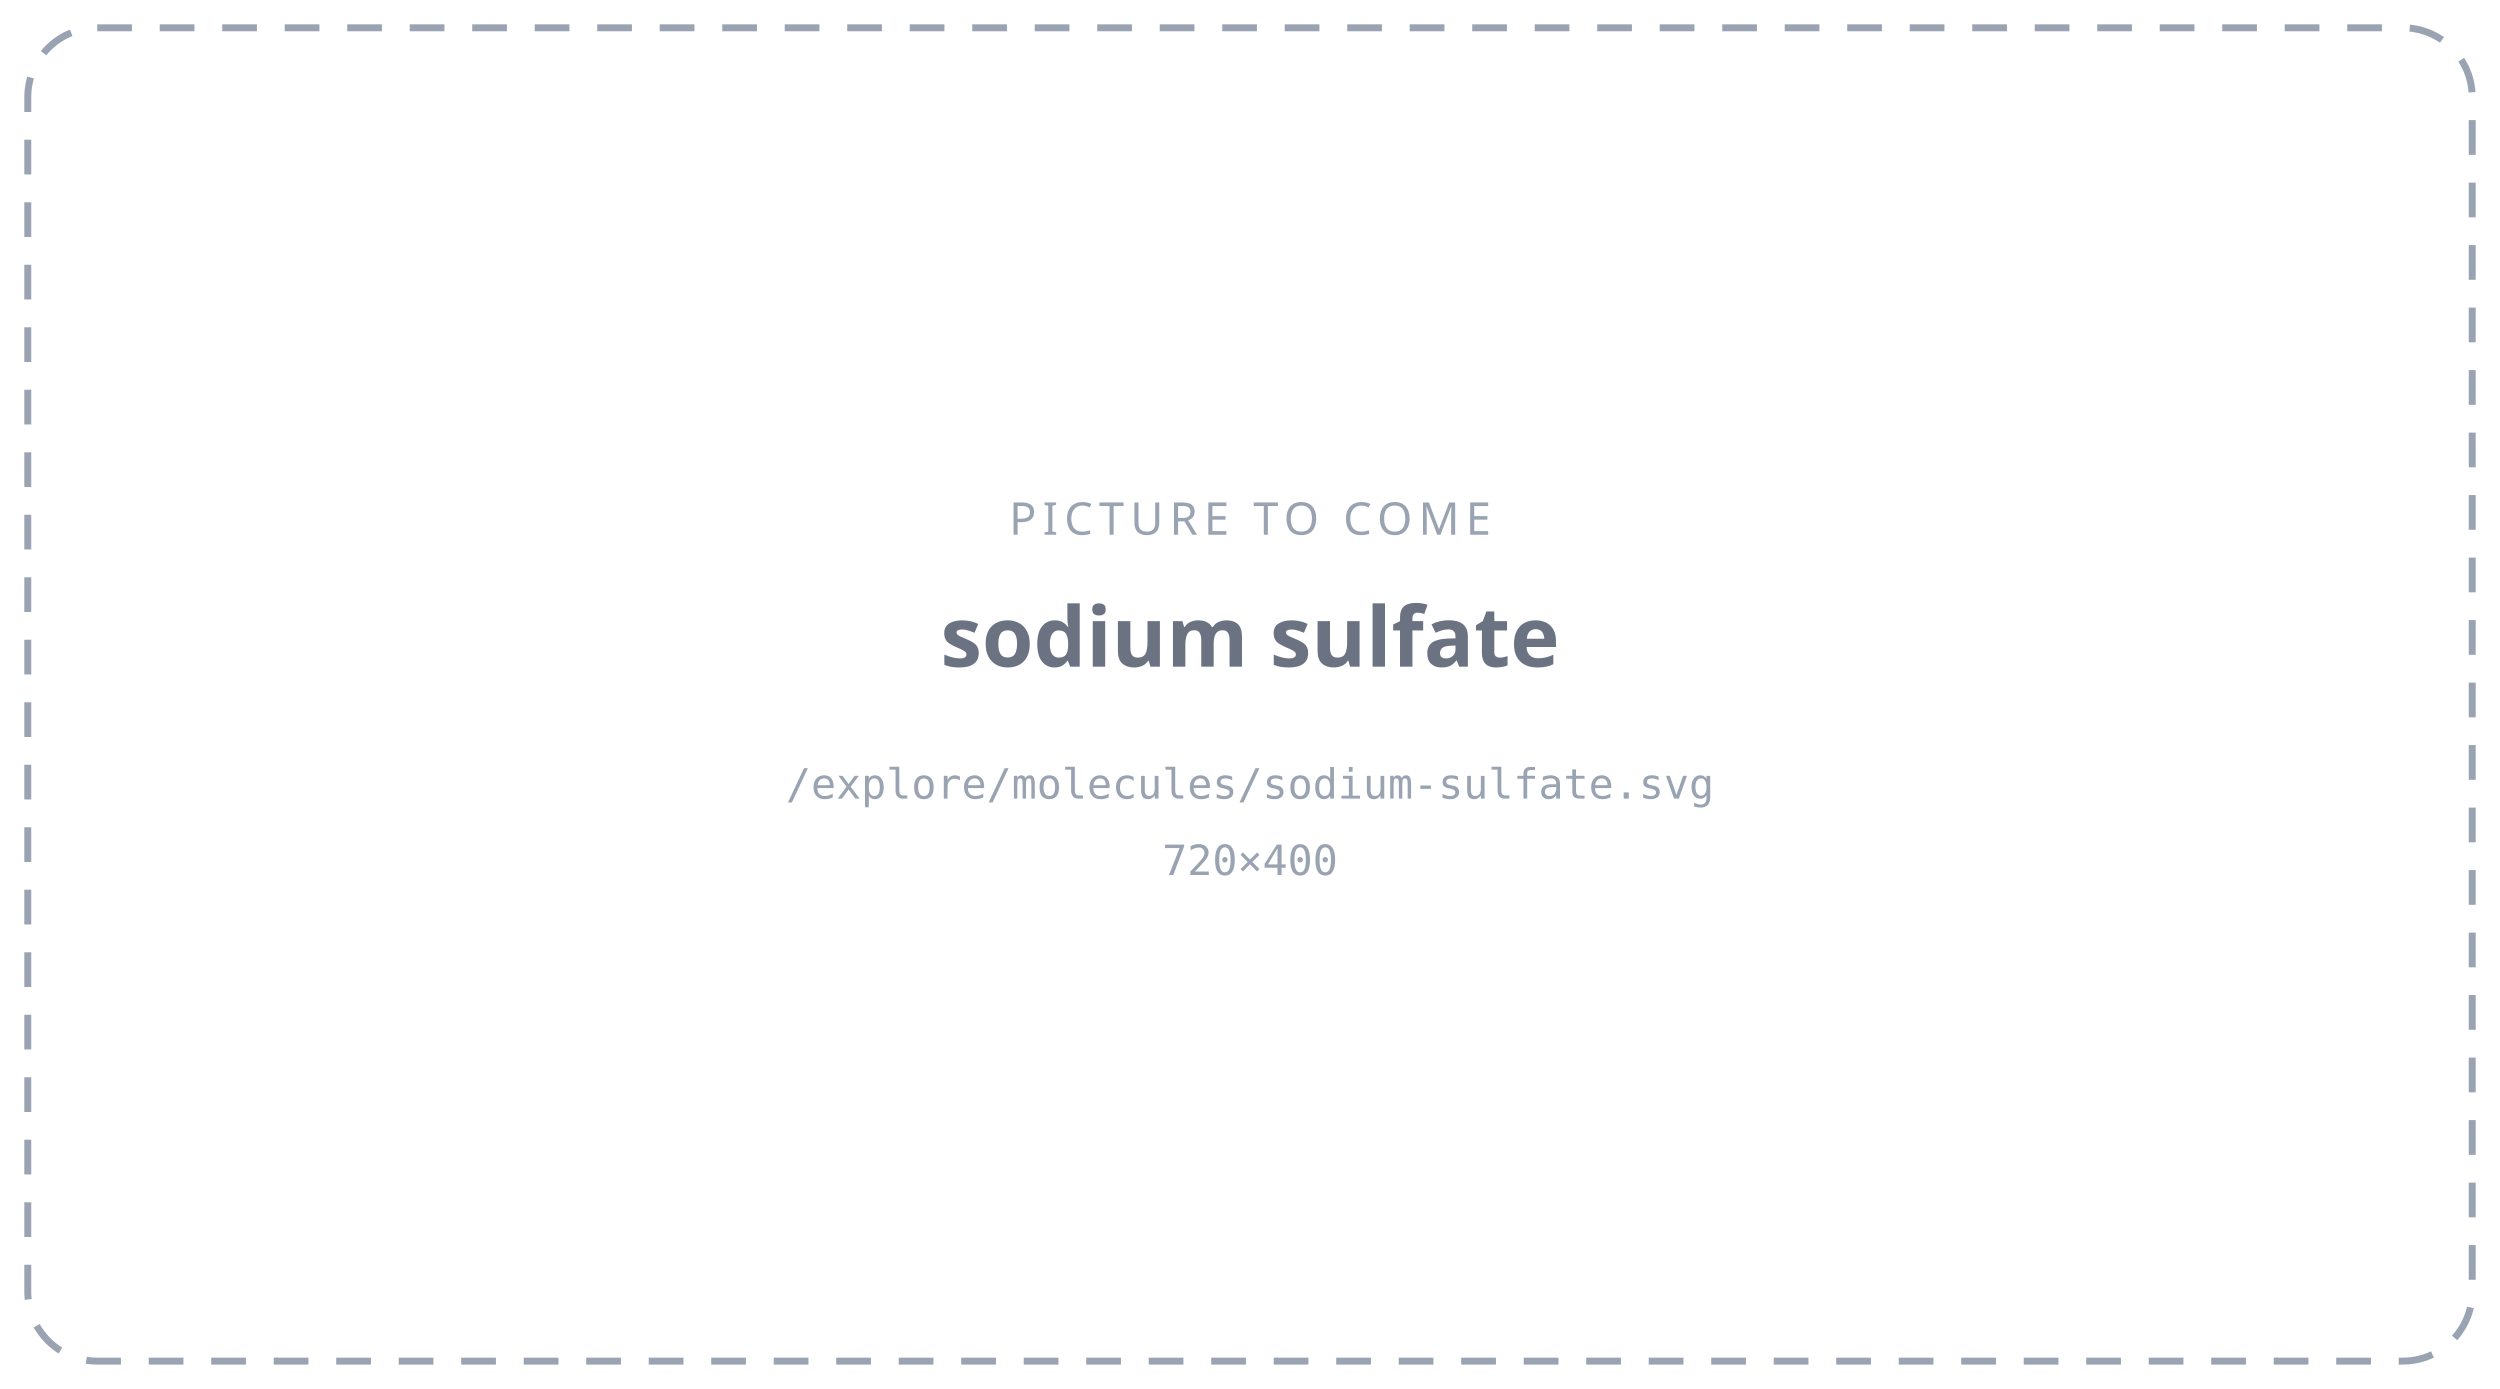
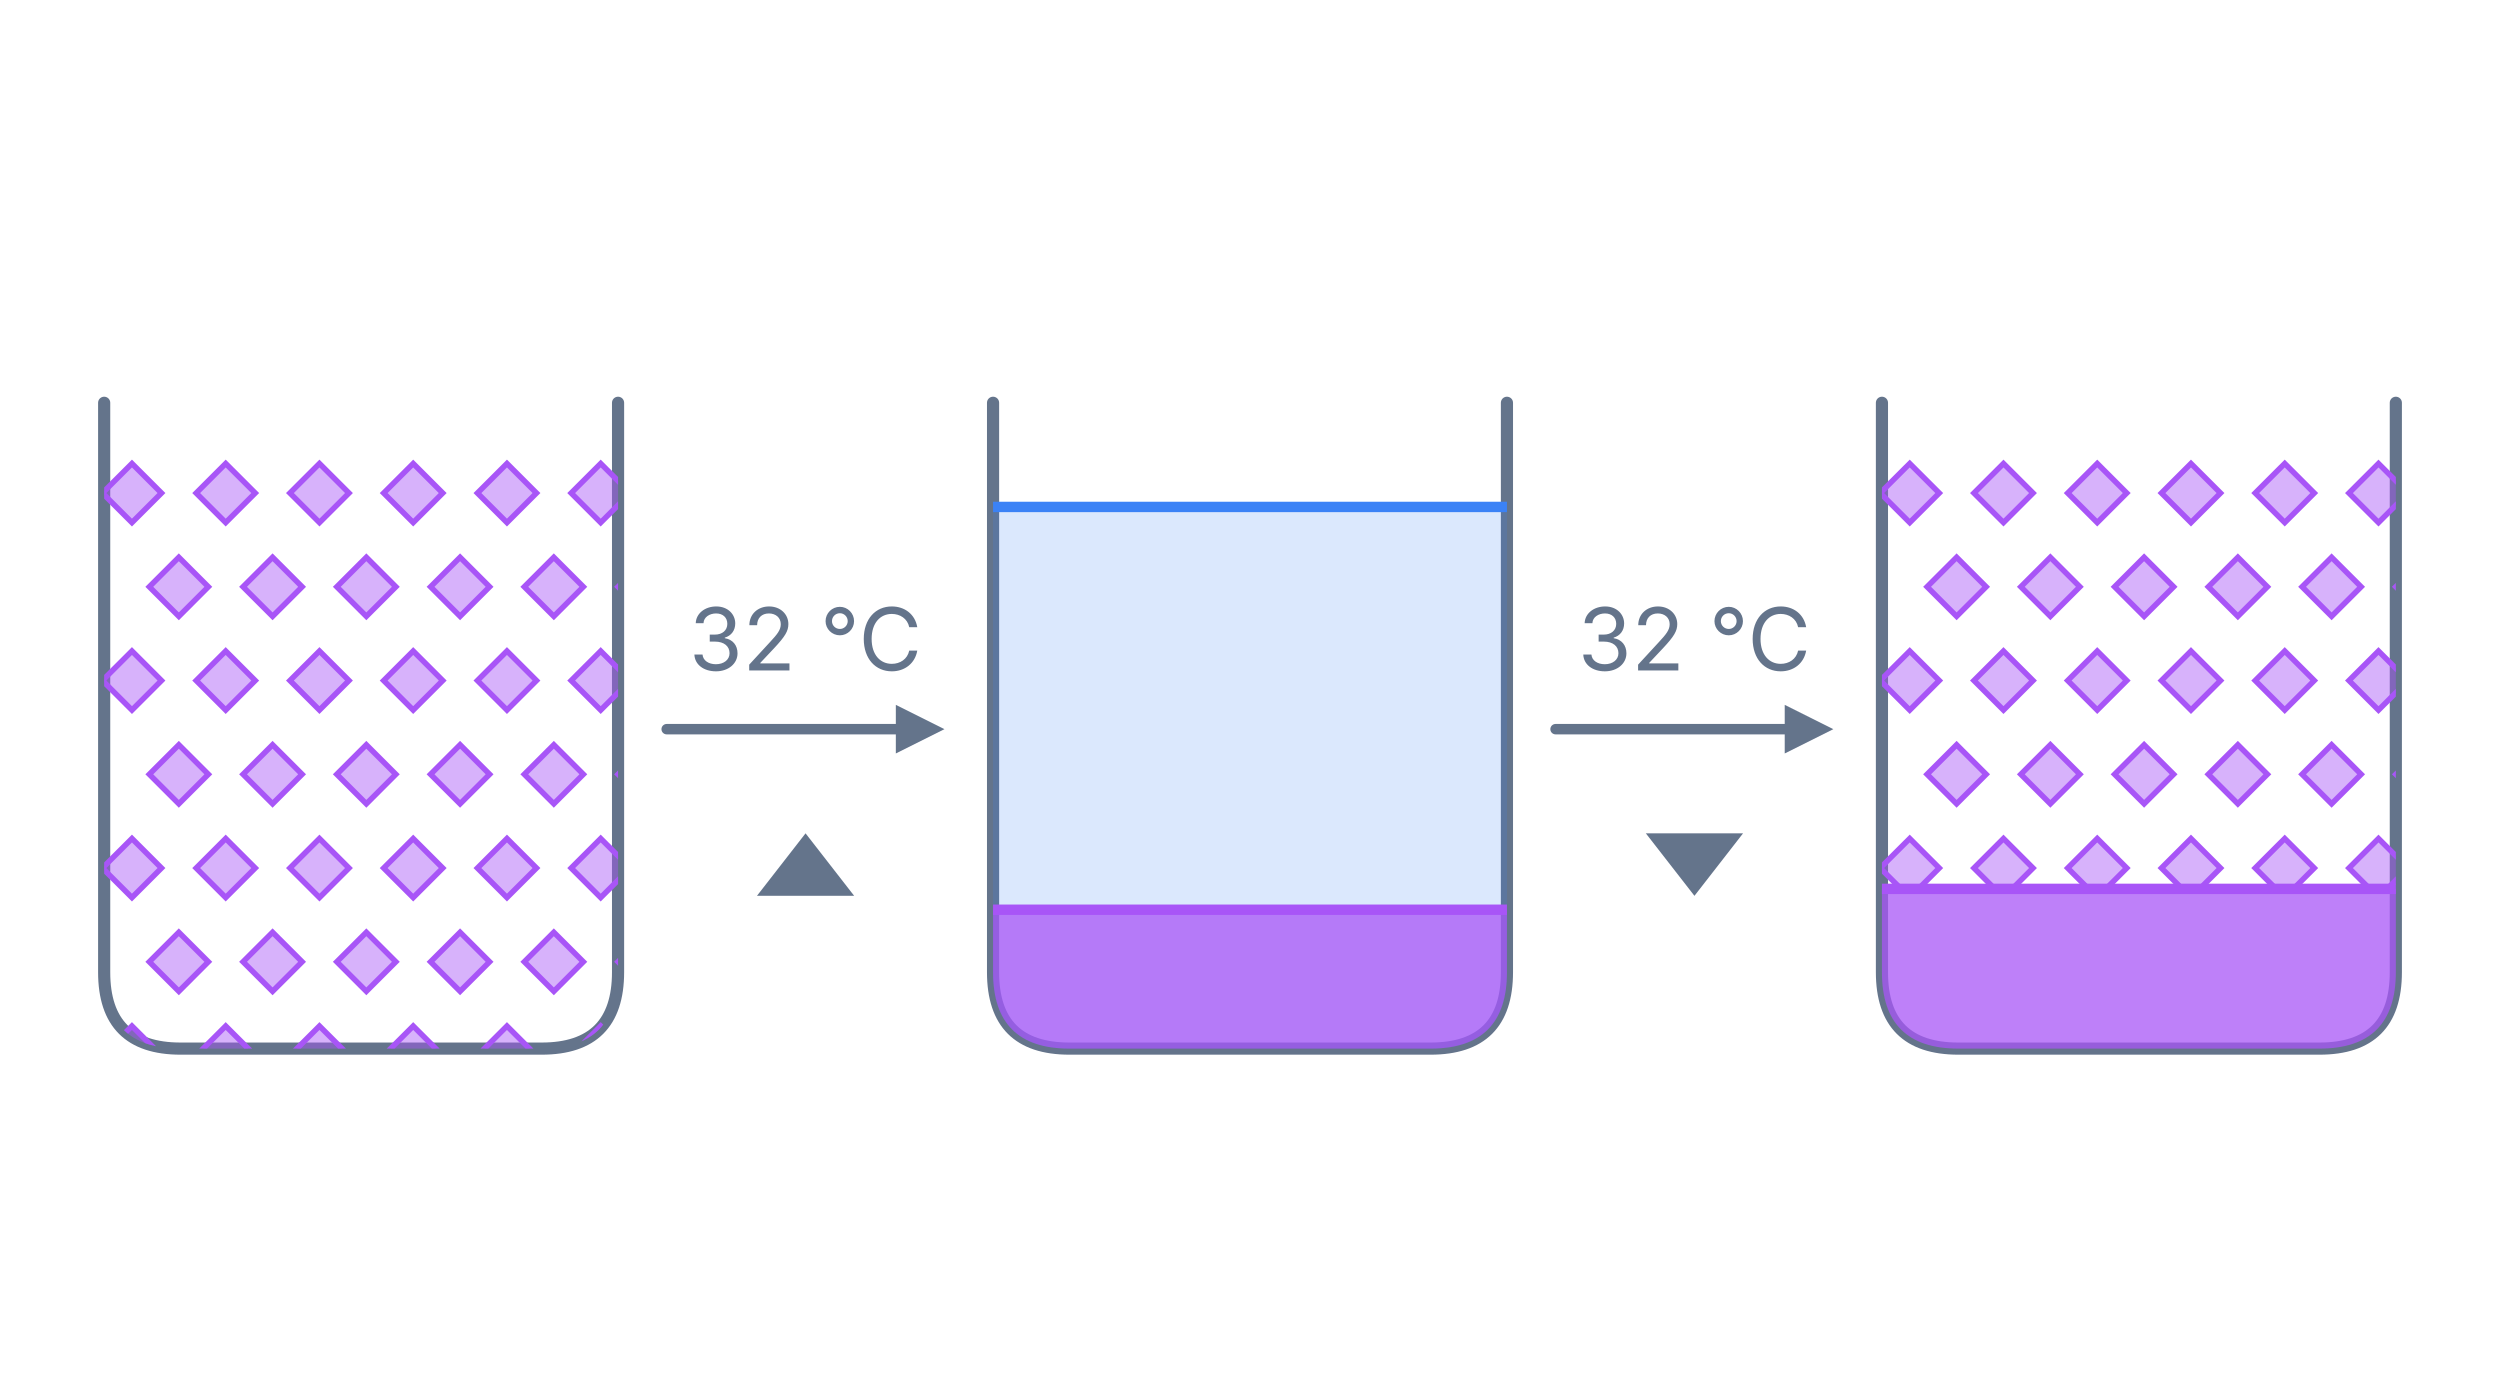
- <svg xmlns="http://www.w3.org/2000/svg" viewBox="0 0 720 400" width="720" height="400" role="img" aria-label="Placeholder">
-   <rect x="8" y="8" width="704" height="384" rx="20" fill="none" stroke="#9aa3b2" stroke-width="2" stroke-dasharray="10 8" />
-   <text x="360" y="154" text-anchor="middle" font-family="system-ui, sans-serif" font-size="13" letter-spacing="1.8" fill="#9aa3b2">PICTURE TO COME</text>
-   <text x="360" y="192" text-anchor="middle" font-family="system-ui, sans-serif" font-size="24" font-weight="700" fill="#6b7382">sodium sulfate</text>
-   <text x="360" y="230" text-anchor="middle" font-family="ui-monospace, monospace" font-size="12" fill="#9aa3b2">/explore/molecules/sodium-sulfate.svg</text>
-   <text x="360" y="252" text-anchor="middle" font-family="ui-monospace, monospace" font-size="12" fill="#9aa3b2">720×400</text>
+ <svg xmlns="http://www.w3.org/2000/svg" viewBox="0 0 720 400" width="720" height="400" id="sodium-sulfate" role="img">
+   <style>
+     #sodium-sulfate text { font-family: system-ui, -apple-system, "Segoe UI", sans-serif; }
+     #sodium-sulfate line { stroke-linecap: round; }
+     #sodium-sulfate polygon { stroke-linejoin: round; }
+   </style>
+   <clipPath id="jar0">
+     <path d="M 30 116 L 30 280 Q 30 302 52 302 L 156 302 Q 178 302 178 280 L 178 116 Z" />
+   </clipPath>
+   <path d="M 30 116 L 30 280 Q 30 302 52 302 L 156 302 Q 178 302 178 280 L 178 116" fill="none" stroke="#64748b" stroke-width="3.5" stroke-linecap="round" />
+   <clipPath id="crop0">
+     <rect x="30" y="116" width="148" height="186" />
+   </clipPath>
+   <g clip-path="url(#jar0)">
+     <g clip-path="url(#crop0)">
+       <path d="M 38 133.5 L 46.5 142 L 38 150.5 L 29.5 142 Z" fill="#a855f7" fill-opacity="0.45" stroke="#a855f7" stroke-width="1.6" />
+       <path d="M 65 133.5 L 73.5 142 L 65 150.5 L 56.5 142 Z" fill="#a855f7" fill-opacity="0.45" stroke="#a855f7" stroke-width="1.6" />
+       <path d="M 92 133.5 L 100.5 142 L 92 150.5 L 83.5 142 Z" fill="#a855f7" fill-opacity="0.45" stroke="#a855f7" stroke-width="1.6" />
+       <path d="M 119 133.5 L 127.5 142 L 119 150.5 L 110.5 142 Z" fill="#a855f7" fill-opacity="0.45" stroke="#a855f7" stroke-width="1.6" />
+       <path d="M 146 133.5 L 154.5 142 L 146 150.5 L 137.5 142 Z" fill="#a855f7" fill-opacity="0.45" stroke="#a855f7" stroke-width="1.6" />
+       <path d="M 173 133.5 L 181.5 142 L 173 150.5 L 164.5 142 Z" fill="#a855f7" fill-opacity="0.45" stroke="#a855f7" stroke-width="1.6" />
+       <path d="M 200 133.5 L 208.5 142 L 200 150.5 L 191.5 142 Z" fill="#a855f7" fill-opacity="0.45" stroke="#a855f7" stroke-width="1.6" />
+       <path d="M 51.5 160.5 L 60 169 L 51.5 177.5 L 43 169 Z" fill="#a855f7" fill-opacity="0.45" stroke="#a855f7" stroke-width="1.6" />
+       <path d="M 78.5 160.5 L 87 169 L 78.5 177.5 L 70 169 Z" fill="#a855f7" fill-opacity="0.45" stroke="#a855f7" stroke-width="1.6" />
+       <path d="M 105.5 160.5 L 114 169 L 105.5 177.5 L 97 169 Z" fill="#a855f7" fill-opacity="0.45" stroke="#a855f7" stroke-width="1.6" />
+       <path d="M 132.5 160.5 L 141 169 L 132.5 177.5 L 124 169 Z" fill="#a855f7" fill-opacity="0.45" stroke="#a855f7" stroke-width="1.6" />
+       <path d="M 159.5 160.5 L 168 169 L 159.5 177.5 L 151 169 Z" fill="#a855f7" fill-opacity="0.45" stroke="#a855f7" stroke-width="1.6" />
+       <path d="M 186.5 160.5 L 195 169 L 186.5 177.5 L 178 169 Z" fill="#a855f7" fill-opacity="0.45" stroke="#a855f7" stroke-width="1.6" />
+       <path d="M 213.5 160.5 L 222 169 L 213.5 177.5 L 205 169 Z" fill="#a855f7" fill-opacity="0.45" stroke="#a855f7" stroke-width="1.6" />
+       <path d="M 38 187.5 L 46.5 196 L 38 204.5 L 29.5 196 Z" fill="#a855f7" fill-opacity="0.45" stroke="#a855f7" stroke-width="1.6" />
+       <path d="M 65 187.5 L 73.5 196 L 65 204.5 L 56.5 196 Z" fill="#a855f7" fill-opacity="0.45" stroke="#a855f7" stroke-width="1.6" />
+       <path d="M 92 187.5 L 100.5 196 L 92 204.5 L 83.5 196 Z" fill="#a855f7" fill-opacity="0.45" stroke="#a855f7" stroke-width="1.6" />
+       <path d="M 119 187.5 L 127.5 196 L 119 204.5 L 110.5 196 Z" fill="#a855f7" fill-opacity="0.45" stroke="#a855f7" stroke-width="1.6" />
+       <path d="M 146 187.5 L 154.5 196 L 146 204.5 L 137.5 196 Z" fill="#a855f7" fill-opacity="0.45" stroke="#a855f7" stroke-width="1.6" />
+       <path d="M 173 187.5 L 181.5 196 L 173 204.5 L 164.5 196 Z" fill="#a855f7" fill-opacity="0.45" stroke="#a855f7" stroke-width="1.6" />
+       <path d="M 200 187.5 L 208.5 196 L 200 204.5 L 191.5 196 Z" fill="#a855f7" fill-opacity="0.45" stroke="#a855f7" stroke-width="1.6" />
+       <path d="M 51.5 214.5 L 60 223 L 51.5 231.5 L 43 223 Z" fill="#a855f7" fill-opacity="0.45" stroke="#a855f7" stroke-width="1.6" />
+       <path d="M 78.5 214.5 L 87 223 L 78.5 231.5 L 70 223 Z" fill="#a855f7" fill-opacity="0.45" stroke="#a855f7" stroke-width="1.6" />
+       <path d="M 105.5 214.5 L 114 223 L 105.5 231.5 L 97 223 Z" fill="#a855f7" fill-opacity="0.45" stroke="#a855f7" stroke-width="1.6" />
+       <path d="M 132.5 214.5 L 141 223 L 132.5 231.5 L 124 223 Z" fill="#a855f7" fill-opacity="0.45" stroke="#a855f7" stroke-width="1.6" />
+       <path d="M 159.5 214.5 L 168 223 L 159.5 231.5 L 151 223 Z" fill="#a855f7" fill-opacity="0.45" stroke="#a855f7" stroke-width="1.6" />
+       <path d="M 186.5 214.5 L 195 223 L 186.5 231.5 L 178 223 Z" fill="#a855f7" fill-opacity="0.45" stroke="#a855f7" stroke-width="1.6" />
+       <path d="M 213.5 214.5 L 222 223 L 213.5 231.5 L 205 223 Z" fill="#a855f7" fill-opacity="0.45" stroke="#a855f7" stroke-width="1.6" />
+       <path d="M 38 241.5 L 46.5 250 L 38 258.5 L 29.5 250 Z" fill="#a855f7" fill-opacity="0.45" stroke="#a855f7" stroke-width="1.6" />
+       <path d="M 65 241.5 L 73.5 250 L 65 258.5 L 56.5 250 Z" fill="#a855f7" fill-opacity="0.45" stroke="#a855f7" stroke-width="1.6" />
+       <path d="M 92 241.5 L 100.5 250 L 92 258.5 L 83.5 250 Z" fill="#a855f7" fill-opacity="0.45" stroke="#a855f7" stroke-width="1.6" />
+       <path d="M 119 241.5 L 127.5 250 L 119 258.5 L 110.5 250 Z" fill="#a855f7" fill-opacity="0.45" stroke="#a855f7" stroke-width="1.6" />
+       <path d="M 146 241.5 L 154.5 250 L 146 258.5 L 137.5 250 Z" fill="#a855f7" fill-opacity="0.45" stroke="#a855f7" stroke-width="1.6" />
+       <path d="M 173 241.5 L 181.5 250 L 173 258.5 L 164.5 250 Z" fill="#a855f7" fill-opacity="0.45" stroke="#a855f7" stroke-width="1.6" />
+       <path d="M 200 241.5 L 208.5 250 L 200 258.5 L 191.5 250 Z" fill="#a855f7" fill-opacity="0.45" stroke="#a855f7" stroke-width="1.6" />
+       <path d="M 51.5 268.5 L 60 277 L 51.5 285.5 L 43 277 Z" fill="#a855f7" fill-opacity="0.45" stroke="#a855f7" stroke-width="1.6" />
+       <path d="M 78.5 268.5 L 87 277 L 78.5 285.5 L 70 277 Z" fill="#a855f7" fill-opacity="0.45" stroke="#a855f7" stroke-width="1.6" />
+       <path d="M 105.5 268.5 L 114 277 L 105.5 285.5 L 97 277 Z" fill="#a855f7" fill-opacity="0.45" stroke="#a855f7" stroke-width="1.6" />
+       <path d="M 132.5 268.5 L 141 277 L 132.5 285.5 L 124 277 Z" fill="#a855f7" fill-opacity="0.45" stroke="#a855f7" stroke-width="1.6" />
+       <path d="M 159.5 268.5 L 168 277 L 159.5 285.5 L 151 277 Z" fill="#a855f7" fill-opacity="0.45" stroke="#a855f7" stroke-width="1.6" />
+       <path d="M 186.5 268.5 L 195 277 L 186.5 285.5 L 178 277 Z" fill="#a855f7" fill-opacity="0.45" stroke="#a855f7" stroke-width="1.6" />
+       <path d="M 213.5 268.5 L 222 277 L 213.5 285.5 L 205 277 Z" fill="#a855f7" fill-opacity="0.45" stroke="#a855f7" stroke-width="1.6" />
+       <path d="M 38 295.5 L 46.5 304 L 38 312.5 L 29.5 304 Z" fill="#a855f7" fill-opacity="0.45" stroke="#a855f7" stroke-width="1.6" />
+       <path d="M 65 295.5 L 73.5 304 L 65 312.5 L 56.5 304 Z" fill="#a855f7" fill-opacity="0.45" stroke="#a855f7" stroke-width="1.6" />
+       <path d="M 92 295.5 L 100.5 304 L 92 312.5 L 83.5 304 Z" fill="#a855f7" fill-opacity="0.45" stroke="#a855f7" stroke-width="1.6" />
+       <path d="M 119 295.5 L 127.5 304 L 119 312.5 L 110.5 304 Z" fill="#a855f7" fill-opacity="0.45" stroke="#a855f7" stroke-width="1.6" />
+       <path d="M 146 295.5 L 154.5 304 L 146 312.5 L 137.5 304 Z" fill="#a855f7" fill-opacity="0.45" stroke="#a855f7" stroke-width="1.6" />
+       <path d="M 173 295.5 L 181.5 304 L 173 312.5 L 164.5 304 Z" fill="#a855f7" fill-opacity="0.45" stroke="#a855f7" stroke-width="1.6" />
+       <path d="M 200 295.5 L 208.5 304 L 200 312.5 L 191.5 304 Z" fill="#a855f7" fill-opacity="0.45" stroke="#a855f7" stroke-width="1.6" />
+       <path d="M 51.5 322.5 L 60 331 L 51.5 339.5 L 43 331 Z" fill="#a855f7" fill-opacity="0.45" stroke="#a855f7" stroke-width="1.6" />
+       <path d="M 78.5 322.5 L 87 331 L 78.5 339.5 L 70 331 Z" fill="#a855f7" fill-opacity="0.45" stroke="#a855f7" stroke-width="1.6" />
+       <path d="M 105.5 322.5 L 114 331 L 105.5 339.5 L 97 331 Z" fill="#a855f7" fill-opacity="0.45" stroke="#a855f7" stroke-width="1.6" />
+       <path d="M 132.5 322.5 L 141 331 L 132.5 339.5 L 124 331 Z" fill="#a855f7" fill-opacity="0.45" stroke="#a855f7" stroke-width="1.6" />
+       <path d="M 159.5 322.5 L 168 331 L 159.5 339.5 L 151 331 Z" fill="#a855f7" fill-opacity="0.45" stroke="#a855f7" stroke-width="1.6" />
+       <path d="M 186.5 322.5 L 195 331 L 186.5 339.5 L 178 331 Z" fill="#a855f7" fill-opacity="0.45" stroke="#a855f7" stroke-width="1.6" />
+       <path d="M 213.5 322.5 L 222 331 L 213.5 339.5 L 205 331 Z" fill="#a855f7" fill-opacity="0.45" stroke="#a855f7" stroke-width="1.6" />
+     </g>
+   </g>
+   <clipPath id="jar1">
+     <path d="M 286 116 L 286 280 Q 286 302 308 302 L 412 302 Q 434 302 434 280 L 434 116 Z" />
+   </clipPath>
+   <path d="M 286 116 L 286 280 Q 286 302 308 302 L 412 302 Q 434 302 434 280 L 434 116" fill="none" stroke="#64748b" stroke-width="3.5" stroke-linecap="round" />
+   <g clip-path="url(#jar1)">
+     <rect x="286" y="146" width="148" height="156" fill="#3b82f6" fill-opacity="0.18" />
+     <line x1="286" y1="146" x2="434" y2="146" stroke="#3b82f6" stroke-width="3" />
+   </g>
+   <g clip-path="url(#jar1)">
+     <rect x="286" y="262" width="148" height="40" fill="#a855f7" fill-opacity="0.75" />
+     <line x1="286" y1="262" x2="434" y2="262" stroke="#a855f7" stroke-width="3" />
+   </g>
+   <clipPath id="jar2">
+     <path d="M 542 116 L 542 280 Q 542 302 564 302 L 668 302 Q 690 302 690 280 L 690 116 Z" />
+   </clipPath>
+   <path d="M 542 116 L 542 280 Q 542 302 564 302 L 668 302 Q 690 302 690 280 L 690 116" fill="none" stroke="#64748b" stroke-width="3.5" stroke-linecap="round" />
+   <clipPath id="crop2">
+     <rect x="542" y="116" width="148" height="140" />
+   </clipPath>
+   <g clip-path="url(#jar2)">
+     <g clip-path="url(#crop2)">
+       <path d="M 550 133.5 L 558.5 142 L 550 150.5 L 541.5 142 Z" fill="#a855f7" fill-opacity="0.45" stroke="#a855f7" stroke-width="1.6" />
+       <path d="M 577 133.5 L 585.5 142 L 577 150.5 L 568.5 142 Z" fill="#a855f7" fill-opacity="0.45" stroke="#a855f7" stroke-width="1.6" />
+       <path d="M 604 133.5 L 612.5 142 L 604 150.5 L 595.5 142 Z" fill="#a855f7" fill-opacity="0.45" stroke="#a855f7" stroke-width="1.6" />
+       <path d="M 631 133.5 L 639.5 142 L 631 150.5 L 622.5 142 Z" fill="#a855f7" fill-opacity="0.45" stroke="#a855f7" stroke-width="1.6" />
+       <path d="M 658 133.5 L 666.5 142 L 658 150.5 L 649.5 142 Z" fill="#a855f7" fill-opacity="0.45" stroke="#a855f7" stroke-width="1.6" />
+       <path d="M 685 133.5 L 693.5 142 L 685 150.5 L 676.5 142 Z" fill="#a855f7" fill-opacity="0.45" stroke="#a855f7" stroke-width="1.6" />
+       <path d="M 712 133.5 L 720.5 142 L 712 150.5 L 703.5 142 Z" fill="#a855f7" fill-opacity="0.45" stroke="#a855f7" stroke-width="1.6" />
+       <path d="M 563.5 160.5 L 572 169 L 563.5 177.5 L 555 169 Z" fill="#a855f7" fill-opacity="0.45" stroke="#a855f7" stroke-width="1.6" />
+       <path d="M 590.5 160.5 L 599 169 L 590.5 177.5 L 582 169 Z" fill="#a855f7" fill-opacity="0.45" stroke="#a855f7" stroke-width="1.6" />
+       <path d="M 617.5 160.5 L 626 169 L 617.5 177.5 L 609 169 Z" fill="#a855f7" fill-opacity="0.45" stroke="#a855f7" stroke-width="1.6" />
+       <path d="M 644.5 160.5 L 653 169 L 644.5 177.5 L 636 169 Z" fill="#a855f7" fill-opacity="0.45" stroke="#a855f7" stroke-width="1.6" />
+       <path d="M 671.5 160.5 L 680 169 L 671.5 177.5 L 663 169 Z" fill="#a855f7" fill-opacity="0.45" stroke="#a855f7" stroke-width="1.6" />
+       <path d="M 698.5 160.5 L 707 169 L 698.5 177.5 L 690 169 Z" fill="#a855f7" fill-opacity="0.45" stroke="#a855f7" stroke-width="1.6" />
+       <path d="M 725.5 160.5 L 734 169 L 725.5 177.5 L 717 169 Z" fill="#a855f7" fill-opacity="0.45" stroke="#a855f7" stroke-width="1.6" />
+       <path d="M 550 187.5 L 558.5 196 L 550 204.5 L 541.5 196 Z" fill="#a855f7" fill-opacity="0.45" stroke="#a855f7" stroke-width="1.6" />
+       <path d="M 577 187.5 L 585.5 196 L 577 204.5 L 568.5 196 Z" fill="#a855f7" fill-opacity="0.45" stroke="#a855f7" stroke-width="1.6" />
+       <path d="M 604 187.5 L 612.5 196 L 604 204.5 L 595.5 196 Z" fill="#a855f7" fill-opacity="0.45" stroke="#a855f7" stroke-width="1.6" />
+       <path d="M 631 187.5 L 639.5 196 L 631 204.5 L 622.5 196 Z" fill="#a855f7" fill-opacity="0.45" stroke="#a855f7" stroke-width="1.6" />
+       <path d="M 658 187.5 L 666.5 196 L 658 204.5 L 649.5 196 Z" fill="#a855f7" fill-opacity="0.45" stroke="#a855f7" stroke-width="1.6" />
+       <path d="M 685 187.5 L 693.5 196 L 685 204.5 L 676.5 196 Z" fill="#a855f7" fill-opacity="0.45" stroke="#a855f7" stroke-width="1.6" />
+       <path d="M 712 187.5 L 720.5 196 L 712 204.5 L 703.5 196 Z" fill="#a855f7" fill-opacity="0.45" stroke="#a855f7" stroke-width="1.6" />
+       <path d="M 563.5 214.5 L 572 223 L 563.5 231.5 L 555 223 Z" fill="#a855f7" fill-opacity="0.45" stroke="#a855f7" stroke-width="1.6" />
+       <path d="M 590.5 214.5 L 599 223 L 590.5 231.5 L 582 223 Z" fill="#a855f7" fill-opacity="0.45" stroke="#a855f7" stroke-width="1.6" />
+       <path d="M 617.5 214.5 L 626 223 L 617.5 231.5 L 609 223 Z" fill="#a855f7" fill-opacity="0.45" stroke="#a855f7" stroke-width="1.6" />
+       <path d="M 644.5 214.5 L 653 223 L 644.5 231.5 L 636 223 Z" fill="#a855f7" fill-opacity="0.45" stroke="#a855f7" stroke-width="1.6" />
+       <path d="M 671.5 214.5 L 680 223 L 671.5 231.5 L 663 223 Z" fill="#a855f7" fill-opacity="0.45" stroke="#a855f7" stroke-width="1.6" />
+       <path d="M 698.5 214.5 L 707 223 L 698.5 231.5 L 690 223 Z" fill="#a855f7" fill-opacity="0.45" stroke="#a855f7" stroke-width="1.6" />
+       <path d="M 725.5 214.5 L 734 223 L 725.5 231.5 L 717 223 Z" fill="#a855f7" fill-opacity="0.45" stroke="#a855f7" stroke-width="1.6" />
+       <path d="M 550 241.5 L 558.5 250 L 550 258.5 L 541.5 250 Z" fill="#a855f7" fill-opacity="0.45" stroke="#a855f7" stroke-width="1.6" />
+       <path d="M 577 241.5 L 585.5 250 L 577 258.5 L 568.5 250 Z" fill="#a855f7" fill-opacity="0.45" stroke="#a855f7" stroke-width="1.6" />
+       <path d="M 604 241.5 L 612.5 250 L 604 258.5 L 595.5 250 Z" fill="#a855f7" fill-opacity="0.45" stroke="#a855f7" stroke-width="1.6" />
+       <path d="M 631 241.5 L 639.5 250 L 631 258.5 L 622.5 250 Z" fill="#a855f7" fill-opacity="0.45" stroke="#a855f7" stroke-width="1.6" />
+       <path d="M 658 241.5 L 666.5 250 L 658 258.5 L 649.5 250 Z" fill="#a855f7" fill-opacity="0.45" stroke="#a855f7" stroke-width="1.6" />
+       <path d="M 685 241.5 L 693.5 250 L 685 258.5 L 676.5 250 Z" fill="#a855f7" fill-opacity="0.45" stroke="#a855f7" stroke-width="1.6" />
+       <path d="M 712 241.5 L 720.5 250 L 712 258.5 L 703.5 250 Z" fill="#a855f7" fill-opacity="0.45" stroke="#a855f7" stroke-width="1.6" />
+       <path d="M 563.5 268.5 L 572 277 L 563.5 285.5 L 555 277 Z" fill="#a855f7" fill-opacity="0.45" stroke="#a855f7" stroke-width="1.6" />
+       <path d="M 590.5 268.5 L 599 277 L 590.5 285.5 L 582 277 Z" fill="#a855f7" fill-opacity="0.45" stroke="#a855f7" stroke-width="1.6" />
+       <path d="M 617.5 268.5 L 626 277 L 617.5 285.5 L 609 277 Z" fill="#a855f7" fill-opacity="0.45" stroke="#a855f7" stroke-width="1.6" />
+       <path d="M 644.5 268.5 L 653 277 L 644.5 285.5 L 636 277 Z" fill="#a855f7" fill-opacity="0.45" stroke="#a855f7" stroke-width="1.6" />
+       <path d="M 671.5 268.5 L 680 277 L 671.5 285.5 L 663 277 Z" fill="#a855f7" fill-opacity="0.45" stroke="#a855f7" stroke-width="1.6" />
+       <path d="M 698.5 268.5 L 707 277 L 698.5 285.5 L 690 277 Z" fill="#a855f7" fill-opacity="0.45" stroke="#a855f7" stroke-width="1.6" />
+       <path d="M 725.5 268.5 L 734 277 L 725.5 285.5 L 717 277 Z" fill="#a855f7" fill-opacity="0.45" stroke="#a855f7" stroke-width="1.6" />
+       <path d="M 550 295.5 L 558.5 304 L 550 312.5 L 541.5 304 Z" fill="#a855f7" fill-opacity="0.45" stroke="#a855f7" stroke-width="1.6" />
+       <path d="M 577 295.5 L 585.5 304 L 577 312.5 L 568.5 304 Z" fill="#a855f7" fill-opacity="0.45" stroke="#a855f7" stroke-width="1.6" />
+       <path d="M 604 295.5 L 612.5 304 L 604 312.5 L 595.5 304 Z" fill="#a855f7" fill-opacity="0.45" stroke="#a855f7" stroke-width="1.6" />
+       <path d="M 631 295.5 L 639.5 304 L 631 312.5 L 622.5 304 Z" fill="#a855f7" fill-opacity="0.45" stroke="#a855f7" stroke-width="1.6" />
+       <path d="M 658 295.5 L 666.5 304 L 658 312.5 L 649.5 304 Z" fill="#a855f7" fill-opacity="0.45" stroke="#a855f7" stroke-width="1.6" />
+       <path d="M 685 295.5 L 693.5 304 L 685 312.5 L 676.5 304 Z" fill="#a855f7" fill-opacity="0.45" stroke="#a855f7" stroke-width="1.6" />
+       <path d="M 712 295.5 L 720.5 304 L 712 312.5 L 703.5 304 Z" fill="#a855f7" fill-opacity="0.45" stroke="#a855f7" stroke-width="1.6" />
+       <path d="M 563.5 322.5 L 572 331 L 563.5 339.5 L 555 331 Z" fill="#a855f7" fill-opacity="0.45" stroke="#a855f7" stroke-width="1.6" />
+       <path d="M 590.5 322.5 L 599 331 L 590.5 339.5 L 582 331 Z" fill="#a855f7" fill-opacity="0.45" stroke="#a855f7" stroke-width="1.6" />
+       <path d="M 617.5 322.5 L 626 331 L 617.5 339.5 L 609 331 Z" fill="#a855f7" fill-opacity="0.45" stroke="#a855f7" stroke-width="1.6" />
+       <path d="M 644.5 322.5 L 653 331 L 644.5 339.5 L 636 331 Z" fill="#a855f7" fill-opacity="0.45" stroke="#a855f7" stroke-width="1.6" />
+       <path d="M 671.5 322.5 L 680 331 L 671.5 339.5 L 663 331 Z" fill="#a855f7" fill-opacity="0.45" stroke="#a855f7" stroke-width="1.6" />
+       <path d="M 698.5 322.5 L 707 331 L 698.5 339.5 L 690 331 Z" fill="#a855f7" fill-opacity="0.45" stroke="#a855f7" stroke-width="1.6" />
+       <path d="M 725.5 322.5 L 734 331 L 725.5 339.5 L 717 331 Z" fill="#a855f7" fill-opacity="0.45" stroke="#a855f7" stroke-width="1.6" />
+     </g>
+   </g>
+   <g clip-path="url(#jar2)">
+     <rect x="542" y="256" width="148" height="46" fill="#a855f7" fill-opacity="0.75" />
+     <line x1="542" y1="256" x2="690" y2="256" stroke="#a855f7" stroke-width="3" />
+   </g>
+   <line x1="192" y1="210" x2="260" y2="210" stroke="#64748b" stroke-width="3" />
+   <path d="M 272 210 L 258 203 L 258 217 Z" fill="#64748b" />
+   <text x="232 " y="184" text-anchor="middle" dominant-baseline="central" font-size="25" fill="#64748b">32 °C</text>
+   <path d="M 218 258 L 246 258 L 232 240 Z" fill="#64748b" />
+   <line x1="448" y1="210" x2="516" y2="210" stroke="#64748b" stroke-width="3" />
+   <path d="M 528 210 L 514 203 L 514 217 Z" fill="#64748b" />
+   <text x="488 " y="184" text-anchor="middle" dominant-baseline="central" font-size="25" fill="#64748b">32 °C</text>
+   <path d="M 474 240 L 502 240 L 488 258 Z" fill="#64748b" />
</svg>
